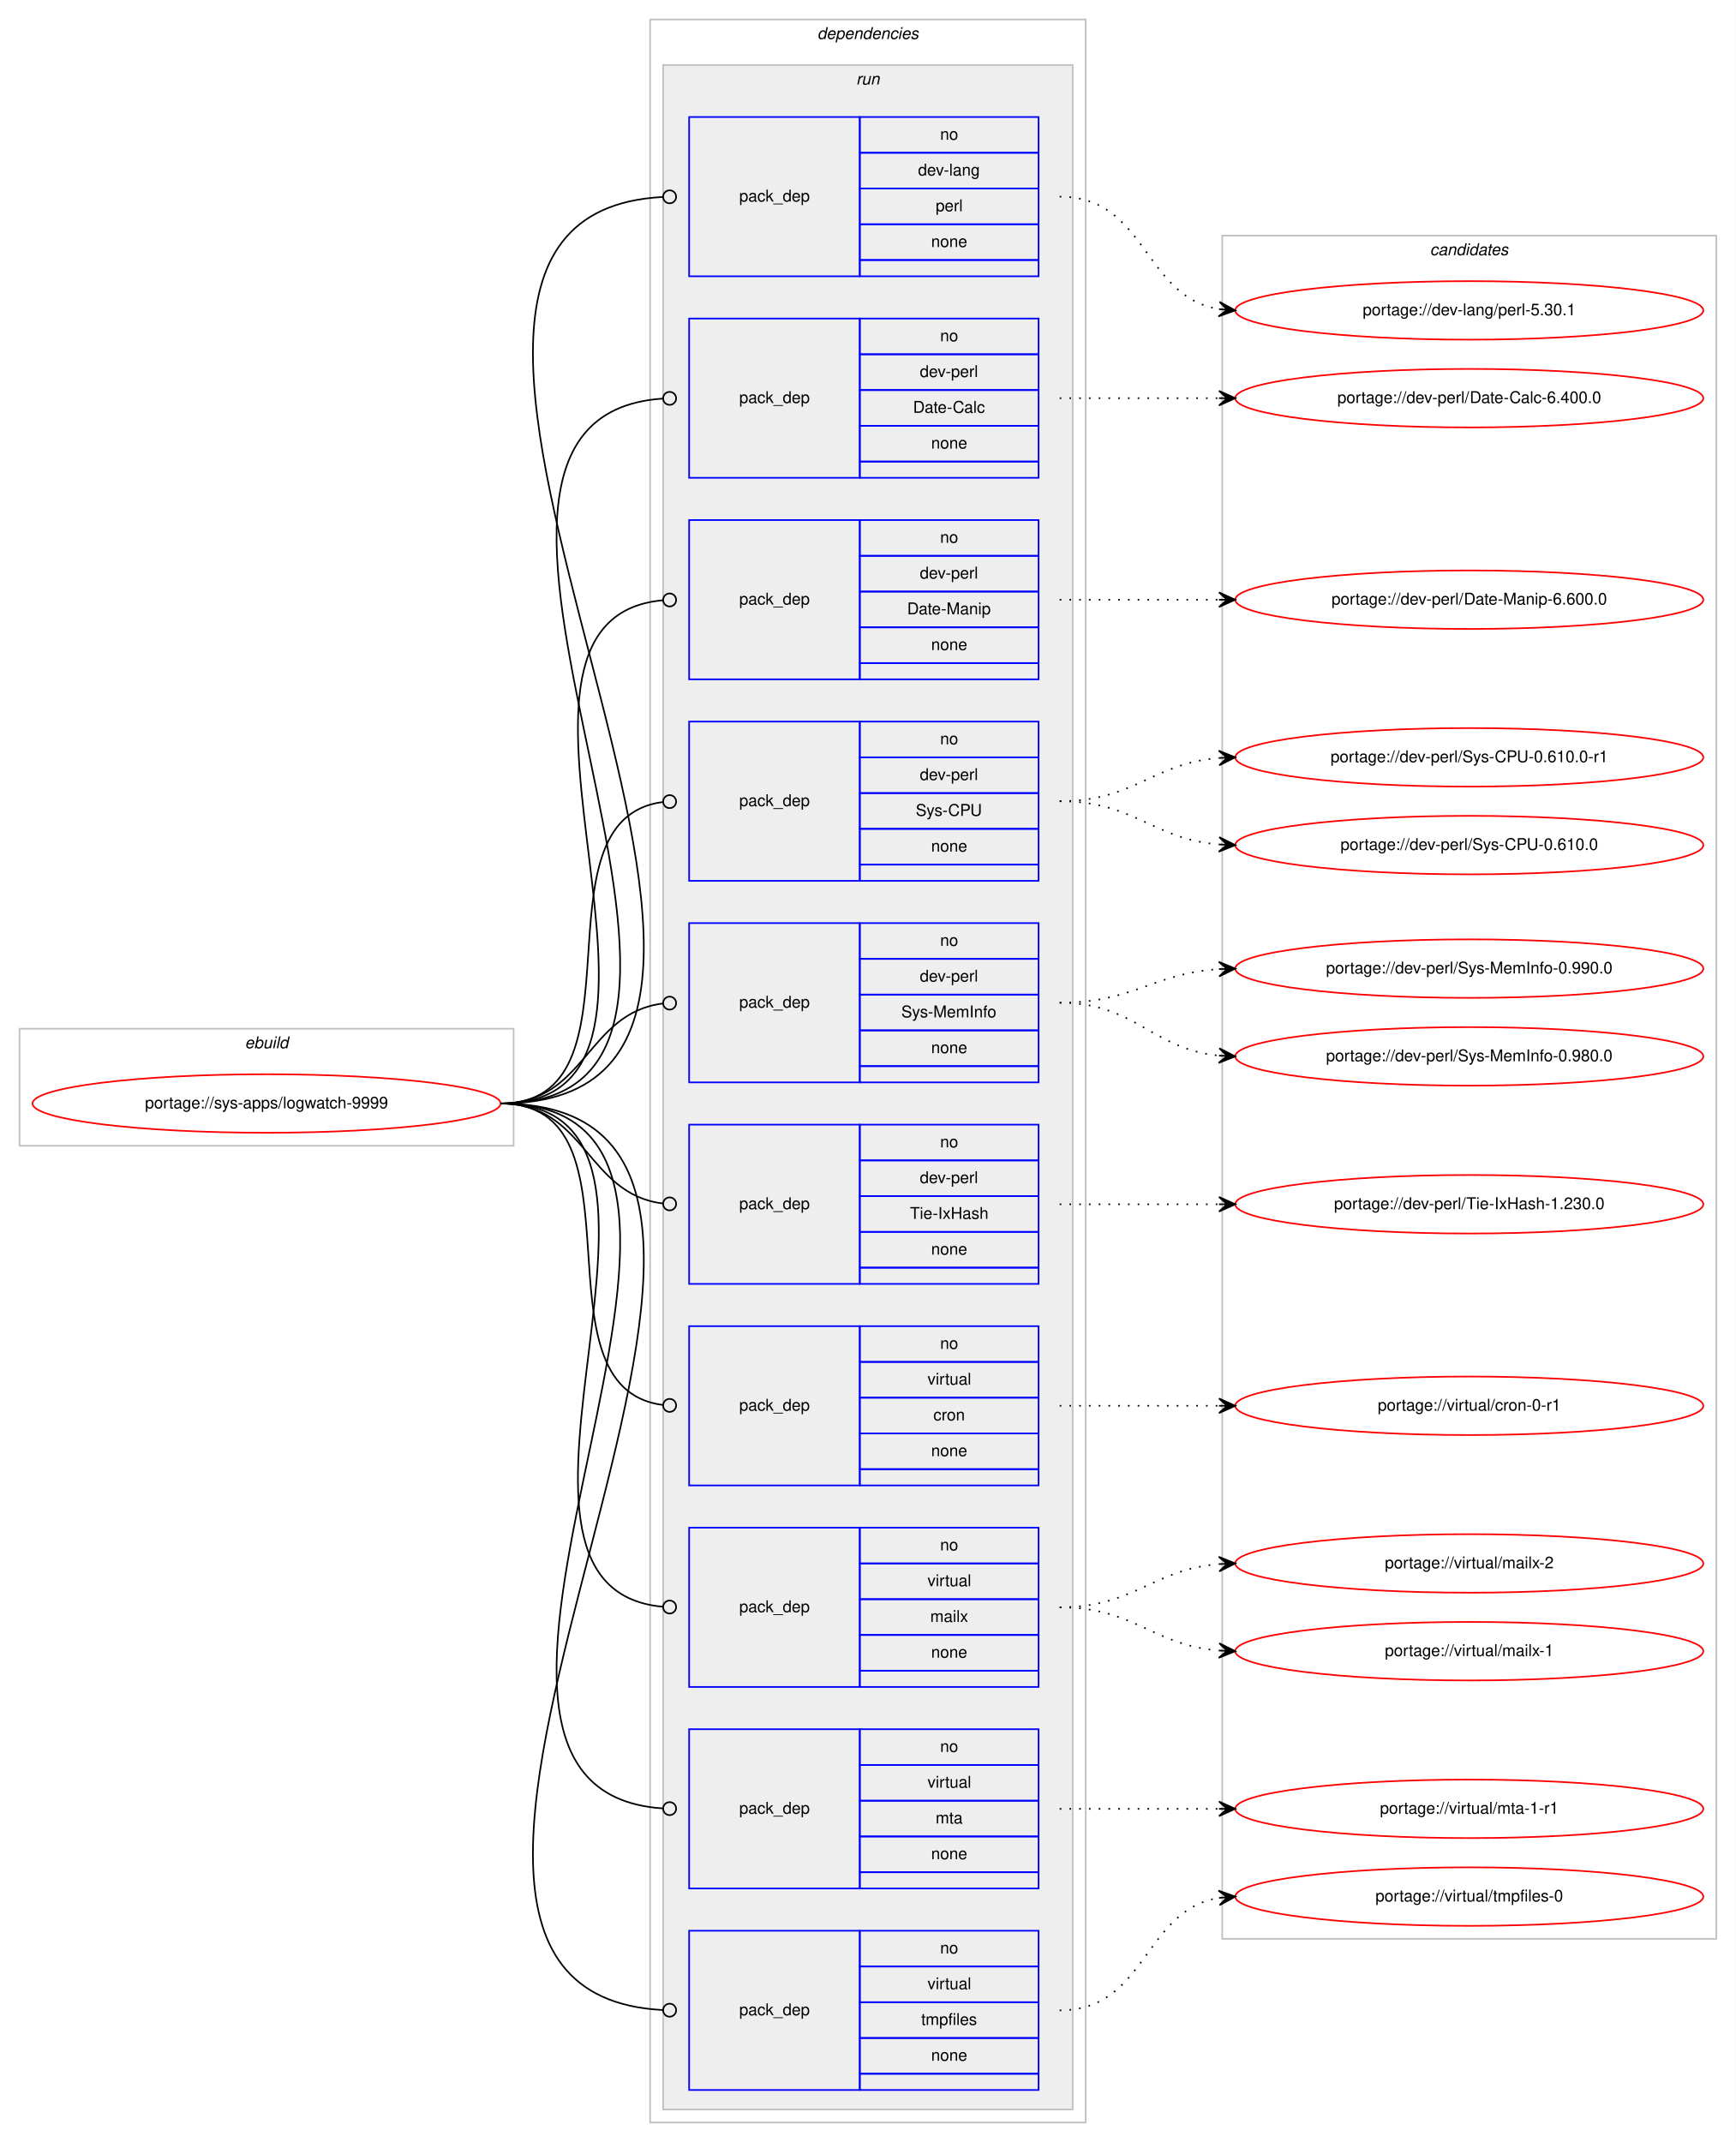
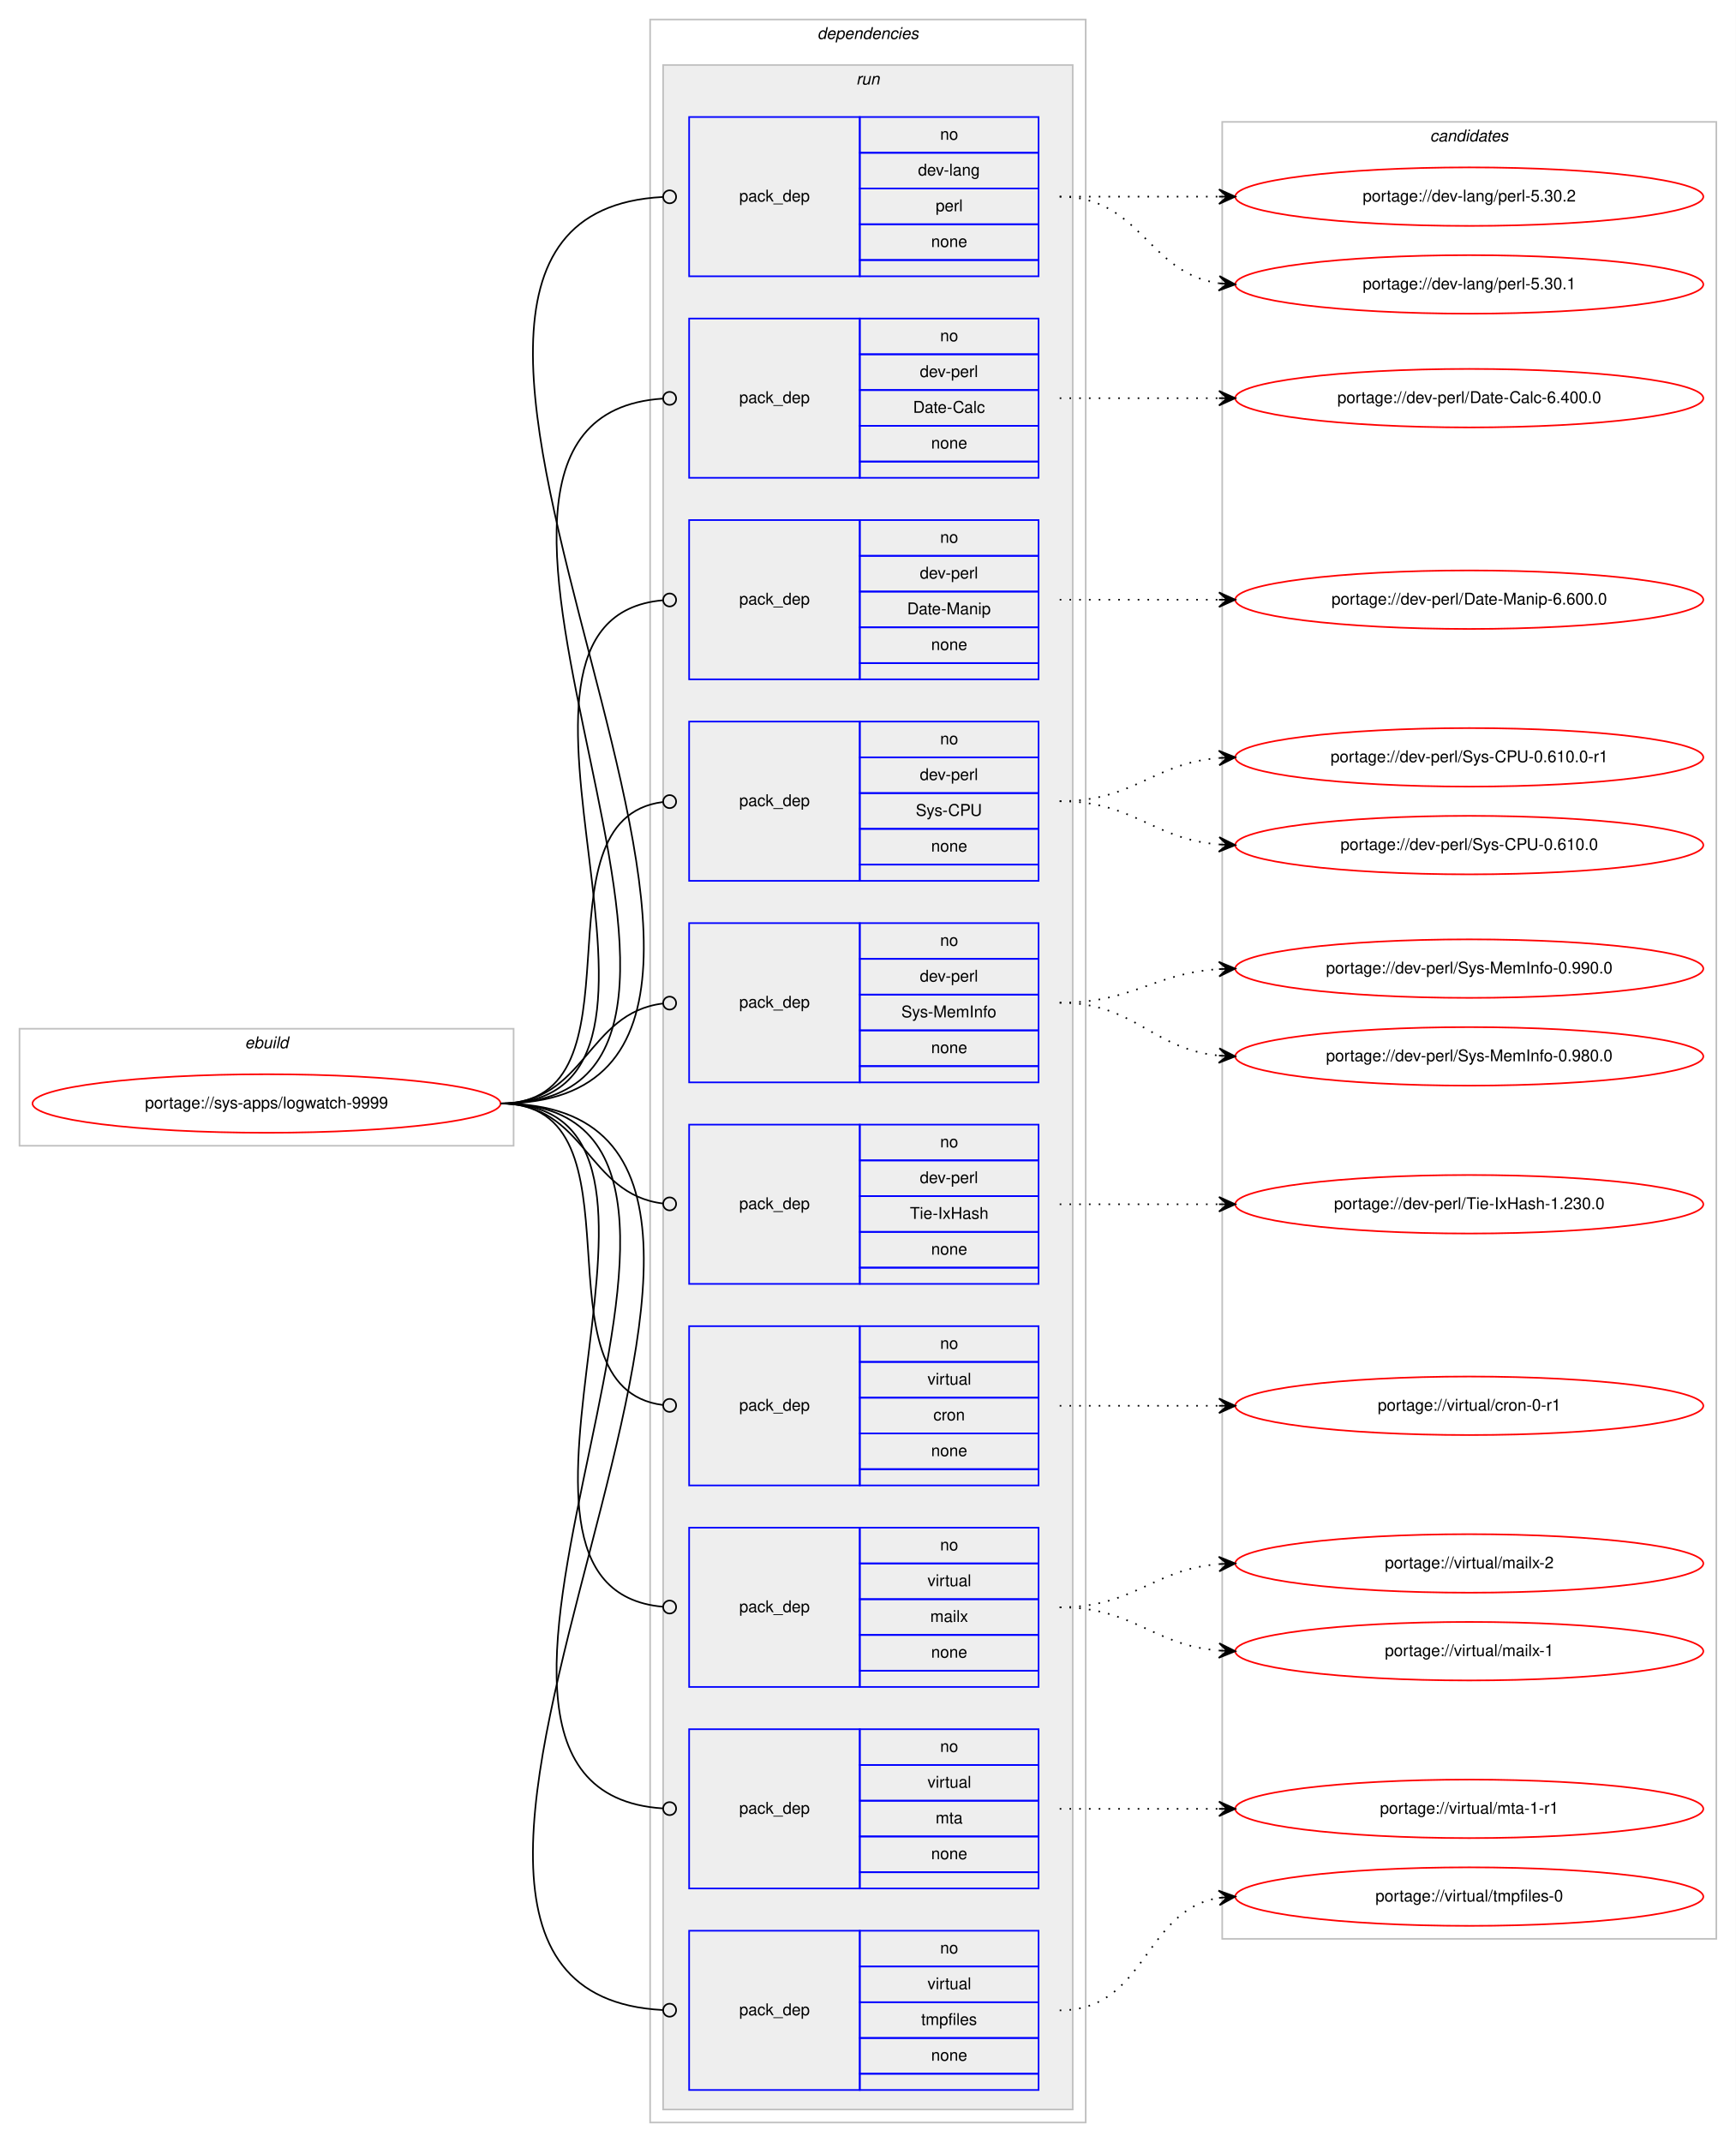
<svg xmlns="http://www.w3.org/2000/svg" xmlns:xlink="http://www.w3.org/1999/xlink" width="1068pt" height="1318pt" viewBox="0.00 0.00 1068.00 1318.00">
  <g id="graph0" class="graph" transform="scale(1 1) rotate(0) translate(4 1314)">
    <polygon fill="#ffffff" stroke="transparent" points="-4,4 -4,-1314 1064,-1314 1064,4 -4,4" />
    <g id="clust1" class="cluster">
      <polygon fill="none" stroke="#c0c0c0" points="8,-609 8,-681 312,-681 312,-609 8,-609" />
      <text text-anchor="start" x="146.663" y="-669" font-family="Helvetica,sans-Serif" font-style="italic" font-size="10.00" fill="#000000">ebuild</text>
    </g>
    <g id="clust2" class="cluster">
      <polygon fill="none" stroke="#c0c0c0" points="396,-8 396,-1302 664,-1302 664,-8 396,-8" />
      <text text-anchor="start" x="498.875" y="-1290" font-family="Helvetica,sans-Serif" font-style="italic" font-size="10.00" fill="#000000">dependencies</text>
    </g>
    <g id="clust5" class="cluster">
      <polygon fill="#eeeeee" stroke="#c0c0c0" points="404,-16 404,-1274 656,-1274 656,-16 404,-16" />
      <text text-anchor="start" x="522.777" y="-1262" font-family="Helvetica,sans-Serif" font-style="italic" font-size="10.00" fill="#000000">run</text>
    </g>
    <g id="clust16" class="cluster">
-       <polygon fill="none" stroke="#c0c0c0" points="748,-121 748,-1169 1052,-1169 1052,-121 748,-121" />
-       <text text-anchor="start" x="875.824" y="-1157" font-family="Helvetica,sans-Serif" font-style="italic" font-size="10.00" fill="#000000">candidates</text>
+       <polygon fill="none" stroke="#c0c0c0" points="748,-121 748,-1239 1052,-1239 1052,-121 748,-121" />
+       <text text-anchor="start" x="875.824" y="-1227" font-family="Helvetica,sans-Serif" font-style="italic" font-size="10.00" fill="#000000">candidates</text>
    </g>
    <g id="node1" class="node">
      <g id="a_node1">
        <a xlink:href="../sys-apps/logwatch-9999.svg" xlink:title="portage://sys-apps/logwatch-9999">
          <ellipse fill="none" stroke="#ff0000" cx="160" cy="-635" rx="144" ry="18" />
          <text text-anchor="middle" x="160" y="-632" font-family="Helvetica,sans-Serif" font-size="10.00" fill="#000000">portage://sys-apps/logwatch-9999</text>
        </a>
      </g>
    </g>
    <g id="node2" class="node">
      <polygon fill="none" stroke="#0000ff" points="420,-1144 420,-1242 525,-1242 525,-1144 420,-1144" />
      <text text-anchor="start" x="450.823" y="-1190" font-family="Helvetica,sans-Serif" font-size="10.00" fill="#000000">pack_dep</text>
      <polygon fill="none" stroke="#0000ff" points="525,-1220 525,-1242 635,-1242 635,-1220 525,-1220" />
      <text text-anchor="start" x="574.441" y="-1228" font-family="Helvetica,sans-Serif" font-size="10.00" fill="#000000">no</text>
      <polygon fill="none" stroke="#0000ff" points="525,-1198 525,-1220 635,-1220 635,-1198 525,-1198" />
      <text text-anchor="start" x="560.828" y="-1206" font-family="Helvetica,sans-Serif" font-size="10.00" fill="#000000">dev-lang</text>
      <polygon fill="none" stroke="#0000ff" points="525,-1176 525,-1198 635,-1198 635,-1176 525,-1176" />
      <text text-anchor="start" x="571.667" y="-1184" font-family="Helvetica,sans-Serif" font-size="10.00" fill="#000000">perl</text>
      <polygon fill="none" stroke="#0000ff" points="525,-1154 525,-1176 635,-1176 635,-1154 525,-1154" />
      <text text-anchor="start" x="568.882" y="-1162" font-family="Helvetica,sans-Serif" font-size="10.00" fill="#000000">none</text>
      <polygon fill="none" stroke="#0000ff" points="525,-1144 525,-1154 635,-1154 635,-1144 525,-1144" />
    </g>
    <g id="edge1" class="edge">
      <path fill="none" stroke="#000000" d="M304,-635C553.766,-635 168.237,-1180.537 403.733,-1192.791" />
      <ellipse fill="none" stroke="#000000" cx="408.001" cy="-1192.899" rx="4" ry="4" />
    </g>
    <g id="node3" class="node">
      <polygon fill="none" stroke="#0000ff" points="420,-1020 420,-1118 525,-1118 525,-1020 420,-1020" />
      <text text-anchor="start" x="450.823" y="-1066" font-family="Helvetica,sans-Serif" font-size="10.00" fill="#000000">pack_dep</text>
      <polygon fill="none" stroke="#0000ff" points="525,-1096 525,-1118 635,-1118 635,-1096 525,-1096" />
      <text text-anchor="start" x="574.441" y="-1104" font-family="Helvetica,sans-Serif" font-size="10.00" fill="#000000">no</text>
      <polygon fill="none" stroke="#0000ff" points="525,-1074 525,-1096 635,-1096 635,-1074 525,-1074" />
      <text text-anchor="start" x="561.943" y="-1082" font-family="Helvetica,sans-Serif" font-size="10.00" fill="#000000">dev-perl</text>
      <polygon fill="none" stroke="#0000ff" points="525,-1052 525,-1074 635,-1074 635,-1052 525,-1052" />
      <text text-anchor="start" x="557.779" y="-1060" font-family="Helvetica,sans-Serif" font-size="10.00" fill="#000000">Date-Calc</text>
      <polygon fill="none" stroke="#0000ff" points="525,-1030 525,-1052 635,-1052 635,-1030 525,-1030" />
      <text text-anchor="start" x="568.882" y="-1038" font-family="Helvetica,sans-Serif" font-size="10.00" fill="#000000">none</text>
      <polygon fill="none" stroke="#0000ff" points="525,-1020 525,-1030 635,-1030 635,-1020 525,-1020" />
    </g>
    <g id="edge2" class="edge">
      <path fill="none" stroke="#000000" d="M304,-635C499.957,-635 221.331,-1056.796 403.847,-1068.741" />
      <ellipse fill="none" stroke="#000000" cx="408.002" cy="-1068.873" rx="4" ry="4" />
    </g>
    <g id="node4" class="node">
      <polygon fill="none" stroke="#0000ff" points="420,-896 420,-994 525,-994 525,-896 420,-896" />
      <text text-anchor="start" x="450.823" y="-942" font-family="Helvetica,sans-Serif" font-size="10.00" fill="#000000">pack_dep</text>
      <polygon fill="none" stroke="#0000ff" points="525,-972 525,-994 635,-994 635,-972 525,-972" />
      <text text-anchor="start" x="574.441" y="-980" font-family="Helvetica,sans-Serif" font-size="10.00" fill="#000000">no</text>
      <polygon fill="none" stroke="#0000ff" points="525,-950 525,-972 635,-972 635,-950 525,-950" />
      <text text-anchor="start" x="561.943" y="-958" font-family="Helvetica,sans-Serif" font-size="10.00" fill="#000000">dev-perl</text>
      <polygon fill="none" stroke="#0000ff" points="525,-928 525,-950 635,-950 635,-928 525,-928" />
      <text text-anchor="start" x="554.165" y="-936" font-family="Helvetica,sans-Serif" font-size="10.00" fill="#000000">Date-Manip</text>
      <polygon fill="none" stroke="#0000ff" points="525,-906 525,-928 635,-928 635,-906 525,-906" />
      <text text-anchor="start" x="568.882" y="-914" font-family="Helvetica,sans-Serif" font-size="10.00" fill="#000000">none</text>
      <polygon fill="none" stroke="#0000ff" points="525,-896 525,-906 635,-906 635,-896 525,-896" />
    </g>
    <g id="edge3" class="edge">
      <path fill="none" stroke="#000000" d="M304,-635C447.05,-635 273.154,-933.009 403.824,-944.65" />
      <ellipse fill="none" stroke="#000000" cx="408.004" cy="-944.829" rx="4" ry="4" />
    </g>
    <g id="node5" class="node">
      <polygon fill="none" stroke="#0000ff" points="420,-772 420,-870 525,-870 525,-772 420,-772" />
      <text text-anchor="start" x="450.823" y="-818" font-family="Helvetica,sans-Serif" font-size="10.00" fill="#000000">pack_dep</text>
      <polygon fill="none" stroke="#0000ff" points="525,-848 525,-870 635,-870 635,-848 525,-848" />
      <text text-anchor="start" x="574.441" y="-856" font-family="Helvetica,sans-Serif" font-size="10.00" fill="#000000">no</text>
      <polygon fill="none" stroke="#0000ff" points="525,-826 525,-848 635,-848 635,-826 525,-826" />
      <text text-anchor="start" x="561.943" y="-834" font-family="Helvetica,sans-Serif" font-size="10.00" fill="#000000">dev-perl</text>
      <polygon fill="none" stroke="#0000ff" points="525,-804 525,-826 635,-826 635,-804 525,-804" />
      <text text-anchor="start" x="559.447" y="-812" font-family="Helvetica,sans-Serif" font-size="10.00" fill="#000000">Sys-CPU</text>
      <polygon fill="none" stroke="#0000ff" points="525,-782 525,-804 635,-804 635,-782 525,-782" />
      <text text-anchor="start" x="568.882" y="-790" font-family="Helvetica,sans-Serif" font-size="10.00" fill="#000000">none</text>
      <polygon fill="none" stroke="#0000ff" points="525,-772 525,-782 635,-782 635,-772 525,-772" />
    </g>
    <g id="edge4" class="edge">
      <path fill="none" stroke="#000000" d="M304,-635C396.698,-635 321.281,-809.909 403.8,-820.499" />
      <ellipse fill="none" stroke="#000000" cx="408.007" cy="-820.756" rx="4" ry="4" />
    </g>
    <g id="node6" class="node">
      <polygon fill="none" stroke="#0000ff" points="420,-648 420,-746 525,-746 525,-648 420,-648" />
      <text text-anchor="start" x="450.823" y="-694" font-family="Helvetica,sans-Serif" font-size="10.00" fill="#000000">pack_dep</text>
      <polygon fill="none" stroke="#0000ff" points="525,-724 525,-746 635,-746 635,-724 525,-724" />
      <text text-anchor="start" x="574.441" y="-732" font-family="Helvetica,sans-Serif" font-size="10.00" fill="#000000">no</text>
      <polygon fill="none" stroke="#0000ff" points="525,-702 525,-724 635,-724 635,-702 525,-702" />
      <text text-anchor="start" x="561.943" y="-710" font-family="Helvetica,sans-Serif" font-size="10.00" fill="#000000">dev-perl</text>
      <polygon fill="none" stroke="#0000ff" points="525,-680 525,-702 635,-702 635,-680 525,-680" />
      <text text-anchor="start" x="550.554" y="-688" font-family="Helvetica,sans-Serif" font-size="10.00" fill="#000000">Sys-MemInfo</text>
      <polygon fill="none" stroke="#0000ff" points="525,-658 525,-680 635,-680 635,-658 525,-658" />
      <text text-anchor="start" x="568.882" y="-666" font-family="Helvetica,sans-Serif" font-size="10.00" fill="#000000">none</text>
      <polygon fill="none" stroke="#0000ff" points="525,-648 525,-658 635,-658 635,-648 525,-648" />
    </g>
    <g id="edge5" class="edge">
      <path fill="none" stroke="#000000" d="M304,-635C356.537,-635 356.777,-690.863 404.002,-696.537" />
      <ellipse fill="none" stroke="#000000" cx="408.007" cy="-696.769" rx="4" ry="4" />
    </g>
    <g id="node7" class="node">
      <polygon fill="none" stroke="#0000ff" points="420,-524 420,-622 525,-622 525,-524 420,-524" />
      <text text-anchor="start" x="450.823" y="-570" font-family="Helvetica,sans-Serif" font-size="10.00" fill="#000000">pack_dep</text>
      <polygon fill="none" stroke="#0000ff" points="525,-600 525,-622 635,-622 635,-600 525,-600" />
      <text text-anchor="start" x="574.441" y="-608" font-family="Helvetica,sans-Serif" font-size="10.00" fill="#000000">no</text>
      <polygon fill="none" stroke="#0000ff" points="525,-578 525,-600 635,-600 635,-578 525,-578" />
      <text text-anchor="start" x="561.943" y="-586" font-family="Helvetica,sans-Serif" font-size="10.00" fill="#000000">dev-perl</text>
      <polygon fill="none" stroke="#0000ff" points="525,-556 525,-578 635,-578 635,-556 525,-556" />
      <text text-anchor="start" x="555.834" y="-564" font-family="Helvetica,sans-Serif" font-size="10.00" fill="#000000">Tie-IxHash</text>
      <polygon fill="none" stroke="#0000ff" points="525,-534 525,-556 635,-556 635,-534 525,-534" />
      <text text-anchor="start" x="568.882" y="-542" font-family="Helvetica,sans-Serif" font-size="10.00" fill="#000000">none</text>
      <polygon fill="none" stroke="#0000ff" points="525,-524 525,-534 635,-534 635,-524 525,-524" />
    </g>
    <g id="edge6" class="edge">
      <path fill="none" stroke="#000000" d="M304,-635C356.537,-635 356.777,-579.137 404.002,-573.463" />
      <ellipse fill="none" stroke="#000000" cx="408.007" cy="-573.231" rx="4" ry="4" />
    </g>
    <g id="node8" class="node">
      <polygon fill="none" stroke="#0000ff" points="420,-400 420,-498 525,-498 525,-400 420,-400" />
      <text text-anchor="start" x="450.823" y="-446" font-family="Helvetica,sans-Serif" font-size="10.00" fill="#000000">pack_dep</text>
      <polygon fill="none" stroke="#0000ff" points="525,-476 525,-498 635,-498 635,-476 525,-476" />
      <text text-anchor="start" x="574.441" y="-484" font-family="Helvetica,sans-Serif" font-size="10.00" fill="#000000">no</text>
      <polygon fill="none" stroke="#0000ff" points="525,-454 525,-476 635,-476 635,-454 525,-454" />
      <text text-anchor="start" x="566.668" y="-462" font-family="Helvetica,sans-Serif" font-size="10.00" fill="#000000">virtual</text>
      <polygon fill="none" stroke="#0000ff" points="525,-432 525,-454 635,-454 635,-432 525,-432" />
      <text text-anchor="start" x="570.277" y="-440" font-family="Helvetica,sans-Serif" font-size="10.00" fill="#000000">cron</text>
      <polygon fill="none" stroke="#0000ff" points="525,-410 525,-432 635,-432 635,-410 525,-410" />
      <text text-anchor="start" x="568.882" y="-418" font-family="Helvetica,sans-Serif" font-size="10.00" fill="#000000">none</text>
      <polygon fill="none" stroke="#0000ff" points="525,-400 525,-410 635,-410 635,-400 525,-400" />
    </g>
    <g id="edge7" class="edge">
      <path fill="none" stroke="#000000" d="M304,-635C396.698,-635 321.281,-460.091 403.8,-449.501" />
      <ellipse fill="none" stroke="#000000" cx="408.007" cy="-449.244" rx="4" ry="4" />
    </g>
    <g id="node9" class="node">
      <polygon fill="none" stroke="#0000ff" points="420,-276 420,-374 525,-374 525,-276 420,-276" />
      <text text-anchor="start" x="450.823" y="-322" font-family="Helvetica,sans-Serif" font-size="10.00" fill="#000000">pack_dep</text>
      <polygon fill="none" stroke="#0000ff" points="525,-352 525,-374 635,-374 635,-352 525,-352" />
      <text text-anchor="start" x="574.441" y="-360" font-family="Helvetica,sans-Serif" font-size="10.00" fill="#000000">no</text>
      <polygon fill="none" stroke="#0000ff" points="525,-330 525,-352 635,-352 635,-330 525,-330" />
      <text text-anchor="start" x="566.668" y="-338" font-family="Helvetica,sans-Serif" font-size="10.00" fill="#000000">virtual</text>
      <polygon fill="none" stroke="#0000ff" points="525,-308 525,-330 635,-330 635,-308 525,-308" />
      <text text-anchor="start" x="568.337" y="-316" font-family="Helvetica,sans-Serif" font-size="10.00" fill="#000000">mailx</text>
      <polygon fill="none" stroke="#0000ff" points="525,-286 525,-308 635,-308 635,-286 525,-286" />
      <text text-anchor="start" x="568.882" y="-294" font-family="Helvetica,sans-Serif" font-size="10.00" fill="#000000">none</text>
      <polygon fill="none" stroke="#0000ff" points="525,-276 525,-286 635,-286 635,-276 525,-276" />
    </g>
    <g id="edge8" class="edge">
      <path fill="none" stroke="#000000" d="M304,-635C447.05,-635 273.154,-336.991 403.824,-325.35" />
      <ellipse fill="none" stroke="#000000" cx="408.004" cy="-325.171" rx="4" ry="4" />
    </g>
    <g id="node10" class="node">
      <polygon fill="none" stroke="#0000ff" points="420,-152 420,-250 525,-250 525,-152 420,-152" />
      <text text-anchor="start" x="450.823" y="-198" font-family="Helvetica,sans-Serif" font-size="10.00" fill="#000000">pack_dep</text>
      <polygon fill="none" stroke="#0000ff" points="525,-228 525,-250 635,-250 635,-228 525,-228" />
      <text text-anchor="start" x="574.441" y="-236" font-family="Helvetica,sans-Serif" font-size="10.00" fill="#000000">no</text>
      <polygon fill="none" stroke="#0000ff" points="525,-206 525,-228 635,-228 635,-206 525,-206" />
      <text text-anchor="start" x="566.668" y="-214" font-family="Helvetica,sans-Serif" font-size="10.00" fill="#000000">virtual</text>
      <polygon fill="none" stroke="#0000ff" points="525,-184 525,-206 635,-206 635,-184 525,-184" />
      <text text-anchor="start" x="571.667" y="-192" font-family="Helvetica,sans-Serif" font-size="10.00" fill="#000000">mta</text>
      <polygon fill="none" stroke="#0000ff" points="525,-162 525,-184 635,-184 635,-162 525,-162" />
      <text text-anchor="start" x="568.882" y="-170" font-family="Helvetica,sans-Serif" font-size="10.00" fill="#000000">none</text>
      <polygon fill="none" stroke="#0000ff" points="525,-152 525,-162 635,-162 635,-152 525,-152" />
    </g>
    <g id="edge9" class="edge">
      <path fill="none" stroke="#000000" d="M304,-635C499.957,-635 221.331,-213.204 403.847,-201.259" />
      <ellipse fill="none" stroke="#000000" cx="408.002" cy="-201.127" rx="4" ry="4" />
    </g>
    <g id="node11" class="node">
      <polygon fill="none" stroke="#0000ff" points="420,-28 420,-126 525,-126 525,-28 420,-28" />
      <text text-anchor="start" x="450.823" y="-74" font-family="Helvetica,sans-Serif" font-size="10.00" fill="#000000">pack_dep</text>
      <polygon fill="none" stroke="#0000ff" points="525,-104 525,-126 635,-126 635,-104 525,-104" />
      <text text-anchor="start" x="574.441" y="-112" font-family="Helvetica,sans-Serif" font-size="10.00" fill="#000000">no</text>
      <polygon fill="none" stroke="#0000ff" points="525,-82 525,-104 635,-104 635,-82 525,-82" />
      <text text-anchor="start" x="566.668" y="-90" font-family="Helvetica,sans-Serif" font-size="10.00" fill="#000000">virtual</text>
      <polygon fill="none" stroke="#0000ff" points="525,-60 525,-82 635,-82 635,-60 525,-60" />
      <text text-anchor="start" x="562.779" y="-68" font-family="Helvetica,sans-Serif" font-size="10.00" fill="#000000">tmpfiles</text>
      <polygon fill="none" stroke="#0000ff" points="525,-38 525,-60 635,-60 635,-38 525,-38" />
      <text text-anchor="start" x="568.882" y="-46" font-family="Helvetica,sans-Serif" font-size="10.00" fill="#000000">none</text>
      <polygon fill="none" stroke="#0000ff" points="525,-28 525,-38 635,-38 635,-28 525,-28" />
    </g>
    <g id="edge10" class="edge">
      <path fill="none" stroke="#000000" d="M304,-635C553.766,-635 168.237,-89.463 403.733,-77.21" />
      <ellipse fill="none" stroke="#000000" cx="408.001" cy="-77.101" rx="4" ry="4" />
    </g>
    <g id="node12" class="node">
      <g id="a_node12">
-         <a xlink:href="../dev-lang/perl-5.30.1.svg" xlink:title="portage://dev-lang/perl-5.30.1">
-           <ellipse fill="none" stroke="#ff0000" cx="900" cy="-1123" rx="144" ry="18" />
-           <text text-anchor="middle" x="900" y="-1120" font-family="Helvetica,sans-Serif" font-size="10.00" fill="#000000">portage://dev-lang/perl-5.30.1</text>
+         <a xlink:href="../dev-lang/perl-5.30.2.svg" xlink:title="portage://dev-lang/perl-5.30.2">
+           <ellipse fill="none" stroke="#ff0000" cx="900" cy="-1193" rx="144" ry="18" />
+           <text text-anchor="middle" x="900" y="-1190" font-family="Helvetica,sans-Serif" font-size="10.00" fill="#000000">portage://dev-lang/perl-5.30.2</text>
        </a>
      </g>
    </g>
    <g id="edge11" class="edge">
-       <path fill="none" stroke="#000000" stroke-dasharray="1,5" d="M648,-1193C701.625,-1193 699.351,-1131.477 745.989,-1123.786" />
-       <polygon fill="#000000" stroke="#000000" points="756,-1123 746.383,-1128.269 751.015,-1123.391 746.031,-1123.783 746.031,-1123.783 746.031,-1123.783 751.015,-1123.391 745.678,-1119.297 756,-1123 756,-1123" />
+       <path fill="none" stroke="#000000" stroke-dasharray="1,5" d="M648,-1193C692.438,-1193 706.02,-1193 745.878,-1193" />
+       <polygon fill="#000000" stroke="#000000" points="756,-1193 746,-1197.5 751,-1193 746,-1193 746,-1193 746,-1193 751,-1193 746,-1188.5 756,-1193 756,-1193" />
    </g>
    <g id="node13" class="node">
      <g id="a_node13">
+         <a xlink:href="../dev-lang/perl-5.30.1.svg" xlink:title="portage://dev-lang/perl-5.30.1">
+           <ellipse fill="none" stroke="#ff0000" cx="900" cy="-1139" rx="144" ry="18" />
+           <text text-anchor="middle" x="900" y="-1136" font-family="Helvetica,sans-Serif" font-size="10.00" fill="#000000">portage://dev-lang/perl-5.30.1</text>
+         </a>
+       </g>
+     </g>
+     <g id="edge12" class="edge">
+       <path fill="none" stroke="#000000" stroke-dasharray="1,5" d="M648,-1193C698.102,-1193 702.012,-1145.934 745.979,-1139.683" />
+       <polygon fill="#000000" stroke="#000000" points="756,-1139 746.329,-1144.169 751.012,-1139.34 746.023,-1139.68 746.023,-1139.68 746.023,-1139.68 751.012,-1139.34 745.717,-1135.19 756,-1139 756,-1139" />
+     </g>
+     <g id="node14" class="node">
+       <g id="a_node14">
        <a xlink:href="../dev-perl/Date-Calc-6.400.0.svg" xlink:title="portage://dev-perl/Date-Calc-6.400.0">
          <ellipse fill="none" stroke="#ff0000" cx="900" cy="-1069" rx="144" ry="18" />
          <text text-anchor="middle" x="900" y="-1066" font-family="Helvetica,sans-Serif" font-size="10.00" fill="#000000">portage://dev-perl/Date-Calc-6.400.0</text>
        </a>
      </g>
    </g>
-     <g id="edge12" class="edge">
+     <g id="edge13" class="edge">
      <path fill="none" stroke="#000000" stroke-dasharray="1,5" d="M648,-1069C692.438,-1069 706.02,-1069 745.878,-1069" />
      <polygon fill="#000000" stroke="#000000" points="756,-1069 746,-1073.5 751,-1069 746,-1069 746,-1069 746,-1069 751,-1069 746,-1064.5 756,-1069 756,-1069" />
    </g>
-     <g id="node14" class="node">
-       <g id="a_node14">
+     <g id="node15" class="node">
+       <g id="a_node15">
        <a xlink:href="../dev-perl/Date-Manip-6.600.0.svg" xlink:title="portage://dev-perl/Date-Manip-6.600.0">
          <ellipse fill="none" stroke="#ff0000" cx="900" cy="-945" rx="144" ry="18" />
          <text text-anchor="middle" x="900" y="-942" font-family="Helvetica,sans-Serif" font-size="10.00" fill="#000000">portage://dev-perl/Date-Manip-6.600.0</text>
        </a>
      </g>
    </g>
-     <g id="edge13" class="edge">
+     <g id="edge14" class="edge">
      <path fill="none" stroke="#000000" stroke-dasharray="1,5" d="M648,-945C692.438,-945 706.02,-945 745.878,-945" />
      <polygon fill="#000000" stroke="#000000" points="756,-945 746,-949.5 751,-945 746,-945 746,-945 746,-945 751,-945 746,-940.5 756,-945 756,-945" />
    </g>
-     <g id="node15" class="node">
-       <g id="a_node15">
+     <g id="node16" class="node">
+       <g id="a_node16">
        <a xlink:href="../dev-perl/Sys-CPU-0.610.0-r1.svg" xlink:title="portage://dev-perl/Sys-CPU-0.610.0-r1">
          <ellipse fill="none" stroke="#ff0000" cx="900" cy="-848" rx="144" ry="18" />
          <text text-anchor="middle" x="900" y="-845" font-family="Helvetica,sans-Serif" font-size="10.00" fill="#000000">portage://dev-perl/Sys-CPU-0.610.0-r1</text>
        </a>
      </g>
    </g>
-     <g id="edge14" class="edge">
+     <g id="edge15" class="edge">
      <path fill="none" stroke="#000000" stroke-dasharray="1,5" d="M648,-821C693.902,-821 705.004,-844.239 745.876,-847.597" />
      <polygon fill="#000000" stroke="#000000" points="756,-848 745.829,-852.099 751.004,-847.801 746.008,-847.602 746.008,-847.602 746.008,-847.602 751.004,-847.801 746.187,-843.106 756,-848 756,-848" />
    </g>
-     <g id="node16" class="node">
-       <g id="a_node16">
+     <g id="node17" class="node">
+       <g id="a_node17">
        <a xlink:href="../dev-perl/Sys-CPU-0.610.0.svg" xlink:title="portage://dev-perl/Sys-CPU-0.610.0">
          <ellipse fill="none" stroke="#ff0000" cx="900" cy="-794" rx="144" ry="18" />
          <text text-anchor="middle" x="900" y="-791" font-family="Helvetica,sans-Serif" font-size="10.00" fill="#000000">portage://dev-perl/Sys-CPU-0.610.0</text>
        </a>
      </g>
    </g>
-     <g id="edge15" class="edge">
+     <g id="edge16" class="edge">
      <path fill="none" stroke="#000000" stroke-dasharray="1,5" d="M648,-821C693.902,-821 705.004,-797.761 745.876,-794.403" />
      <polygon fill="#000000" stroke="#000000" points="756,-794 746.187,-798.894 751.004,-794.199 746.008,-794.398 746.008,-794.398 746.008,-794.398 751.004,-794.199 745.829,-789.901 756,-794 756,-794" />
    </g>
-     <g id="node17" class="node">
-       <g id="a_node17">
+     <g id="node18" class="node">
+       <g id="a_node18">
        <a xlink:href="../dev-perl/Sys-MemInfo-0.990.0.svg" xlink:title="portage://dev-perl/Sys-MemInfo-0.990.0">
          <ellipse fill="none" stroke="#ff0000" cx="900" cy="-718" rx="144" ry="18" />
          <text text-anchor="middle" x="900" y="-715" font-family="Helvetica,sans-Serif" font-size="10.00" fill="#000000">portage://dev-perl/Sys-MemInfo-0.990.0</text>
        </a>
      </g>
    </g>
-     <g id="edge16" class="edge">
+     <g id="edge17" class="edge">
      <path fill="none" stroke="#000000" stroke-dasharray="1,5" d="M648,-697C693.365,-697 705.424,-715.074 745.976,-717.687" />
      <polygon fill="#000000" stroke="#000000" points="756,-718 745.864,-722.186 751.002,-717.844 746.005,-717.688 746.005,-717.688 746.005,-717.688 751.002,-717.844 746.145,-713.19 756,-718 756,-718" />
    </g>
-     <g id="node18" class="node">
-       <g id="a_node18">
+     <g id="node19" class="node">
+       <g id="a_node19">
        <a xlink:href="../dev-perl/Sys-MemInfo-0.980.0.svg" xlink:title="portage://dev-perl/Sys-MemInfo-0.980.0">
          <ellipse fill="none" stroke="#ff0000" cx="900" cy="-664" rx="144" ry="18" />
          <text text-anchor="middle" x="900" y="-661" font-family="Helvetica,sans-Serif" font-size="10.00" fill="#000000">portage://dev-perl/Sys-MemInfo-0.980.0</text>
        </a>
      </g>
    </g>
-     <g id="edge17" class="edge">
+     <g id="edge18" class="edge">
      <path fill="none" stroke="#000000" stroke-dasharray="1,5" d="M648,-697C694.564,-697 704.486,-668.597 745.754,-664.492" />
      <polygon fill="#000000" stroke="#000000" points="756,-664 746.227,-668.975 751.006,-664.24 746.011,-664.48 746.011,-664.48 746.011,-664.48 751.006,-664.24 745.796,-659.985 756,-664 756,-664" />
    </g>
-     <g id="node19" class="node">
-       <g id="a_node19">
+     <g id="node20" class="node">
+       <g id="a_node20">
        <a xlink:href="../dev-perl/Tie-IxHash-1.230.0.svg" xlink:title="portage://dev-perl/Tie-IxHash-1.230.0">
          <ellipse fill="none" stroke="#ff0000" cx="900" cy="-573" rx="144" ry="18" />
          <text text-anchor="middle" x="900" y="-570" font-family="Helvetica,sans-Serif" font-size="10.00" fill="#000000">portage://dev-perl/Tie-IxHash-1.230.0</text>
        </a>
      </g>
    </g>
-     <g id="edge18" class="edge">
+     <g id="edge19" class="edge">
      <path fill="none" stroke="#000000" stroke-dasharray="1,5" d="M648,-573C692.438,-573 706.02,-573 745.878,-573" />
      <polygon fill="#000000" stroke="#000000" points="756,-573 746,-577.5 751,-573 746,-573 746,-573 746,-573 751,-573 746,-568.5 756,-573 756,-573" />
    </g>
-     <g id="node20" class="node">
-       <g id="a_node20">
+     <g id="node21" class="node">
+       <g id="a_node21">
        <a xlink:href="../virtual/cron-0-r1.svg" xlink:title="portage://virtual/cron-0-r1">
          <ellipse fill="none" stroke="#ff0000" cx="900" cy="-449" rx="144" ry="18" />
          <text text-anchor="middle" x="900" y="-446" font-family="Helvetica,sans-Serif" font-size="10.00" fill="#000000">portage://virtual/cron-0-r1</text>
        </a>
      </g>
    </g>
-     <g id="edge19" class="edge">
+     <g id="edge20" class="edge">
      <path fill="none" stroke="#000000" stroke-dasharray="1,5" d="M648,-449C692.438,-449 706.02,-449 745.878,-449" />
      <polygon fill="#000000" stroke="#000000" points="756,-449 746,-453.5 751,-449 746,-449 746,-449 746,-449 751,-449 746,-444.5 756,-449 756,-449" />
    </g>
-     <g id="node21" class="node">
-       <g id="a_node21">
+     <g id="node22" class="node">
+       <g id="a_node22">
        <a xlink:href="../virtual/mailx-2.svg" xlink:title="portage://virtual/mailx-2">
          <ellipse fill="none" stroke="#ff0000" cx="900" cy="-352" rx="144" ry="18" />
          <text text-anchor="middle" x="900" y="-349" font-family="Helvetica,sans-Serif" font-size="10.00" fill="#000000">portage://virtual/mailx-2</text>
        </a>
      </g>
    </g>
-     <g id="edge20" class="edge">
+     <g id="edge21" class="edge">
      <path fill="none" stroke="#000000" stroke-dasharray="1,5" d="M648,-325C693.902,-325 705.004,-348.239 745.876,-351.597" />
      <polygon fill="#000000" stroke="#000000" points="756,-352 745.829,-356.099 751.004,-351.801 746.008,-351.603 746.008,-351.603 746.008,-351.603 751.004,-351.801 746.187,-347.106 756,-352 756,-352" />
    </g>
-     <g id="node22" class="node">
-       <g id="a_node22">
+     <g id="node23" class="node">
+       <g id="a_node23">
        <a xlink:href="../virtual/mailx-1.svg" xlink:title="portage://virtual/mailx-1">
          <ellipse fill="none" stroke="#ff0000" cx="900" cy="-298" rx="144" ry="18" />
          <text text-anchor="middle" x="900" y="-295" font-family="Helvetica,sans-Serif" font-size="10.00" fill="#000000">portage://virtual/mailx-1</text>
        </a>
      </g>
    </g>
-     <g id="edge21" class="edge">
+     <g id="edge22" class="edge">
      <path fill="none" stroke="#000000" stroke-dasharray="1,5" d="M648,-325C693.902,-325 705.004,-301.761 745.876,-298.403" />
      <polygon fill="#000000" stroke="#000000" points="756,-298 746.187,-302.894 751.004,-298.199 746.008,-298.397 746.008,-298.397 746.008,-298.397 751.004,-298.199 745.829,-293.901 756,-298 756,-298" />
    </g>
-     <g id="node23" class="node">
-       <g id="a_node23">
+     <g id="node24" class="node">
+       <g id="a_node24">
        <a xlink:href="../virtual/mta-1-r1.svg" xlink:title="portage://virtual/mta-1-r1">
          <ellipse fill="none" stroke="#ff0000" cx="900" cy="-201" rx="144" ry="18" />
          <text text-anchor="middle" x="900" y="-198" font-family="Helvetica,sans-Serif" font-size="10.00" fill="#000000">portage://virtual/mta-1-r1</text>
        </a>
      </g>
    </g>
-     <g id="edge22" class="edge">
+     <g id="edge23" class="edge">
      <path fill="none" stroke="#000000" stroke-dasharray="1,5" d="M648,-201C692.438,-201 706.02,-201 745.878,-201" />
      <polygon fill="#000000" stroke="#000000" points="756,-201 746,-205.5 751,-201 746,-201 746,-201 746,-201 751,-201 746,-196.5 756,-201 756,-201" />
    </g>
-     <g id="node24" class="node">
-       <g id="a_node24">
+     <g id="node25" class="node">
+       <g id="a_node25">
        <a xlink:href="../virtual/tmpfiles-0.svg" xlink:title="portage://virtual/tmpfiles-0">
          <ellipse fill="none" stroke="#ff0000" cx="900" cy="-147" rx="144" ry="18" />
          <text text-anchor="middle" x="900" y="-144" font-family="Helvetica,sans-Serif" font-size="10.00" fill="#000000">portage://virtual/tmpfiles-0</text>
        </a>
      </g>
    </g>
-     <g id="edge23" class="edge">
+     <g id="edge24" class="edge">
      <path fill="none" stroke="#000000" stroke-dasharray="1,5" d="M648,-77C701.625,-77 699.351,-138.523 745.989,-146.214" />
      <polygon fill="#000000" stroke="#000000" points="756,-147 745.678,-150.703 751.015,-146.608 746.031,-146.217 746.031,-146.217 746.031,-146.217 751.015,-146.608 746.383,-141.731 756,-147 756,-147" />
    </g>
  </g>
</svg>
